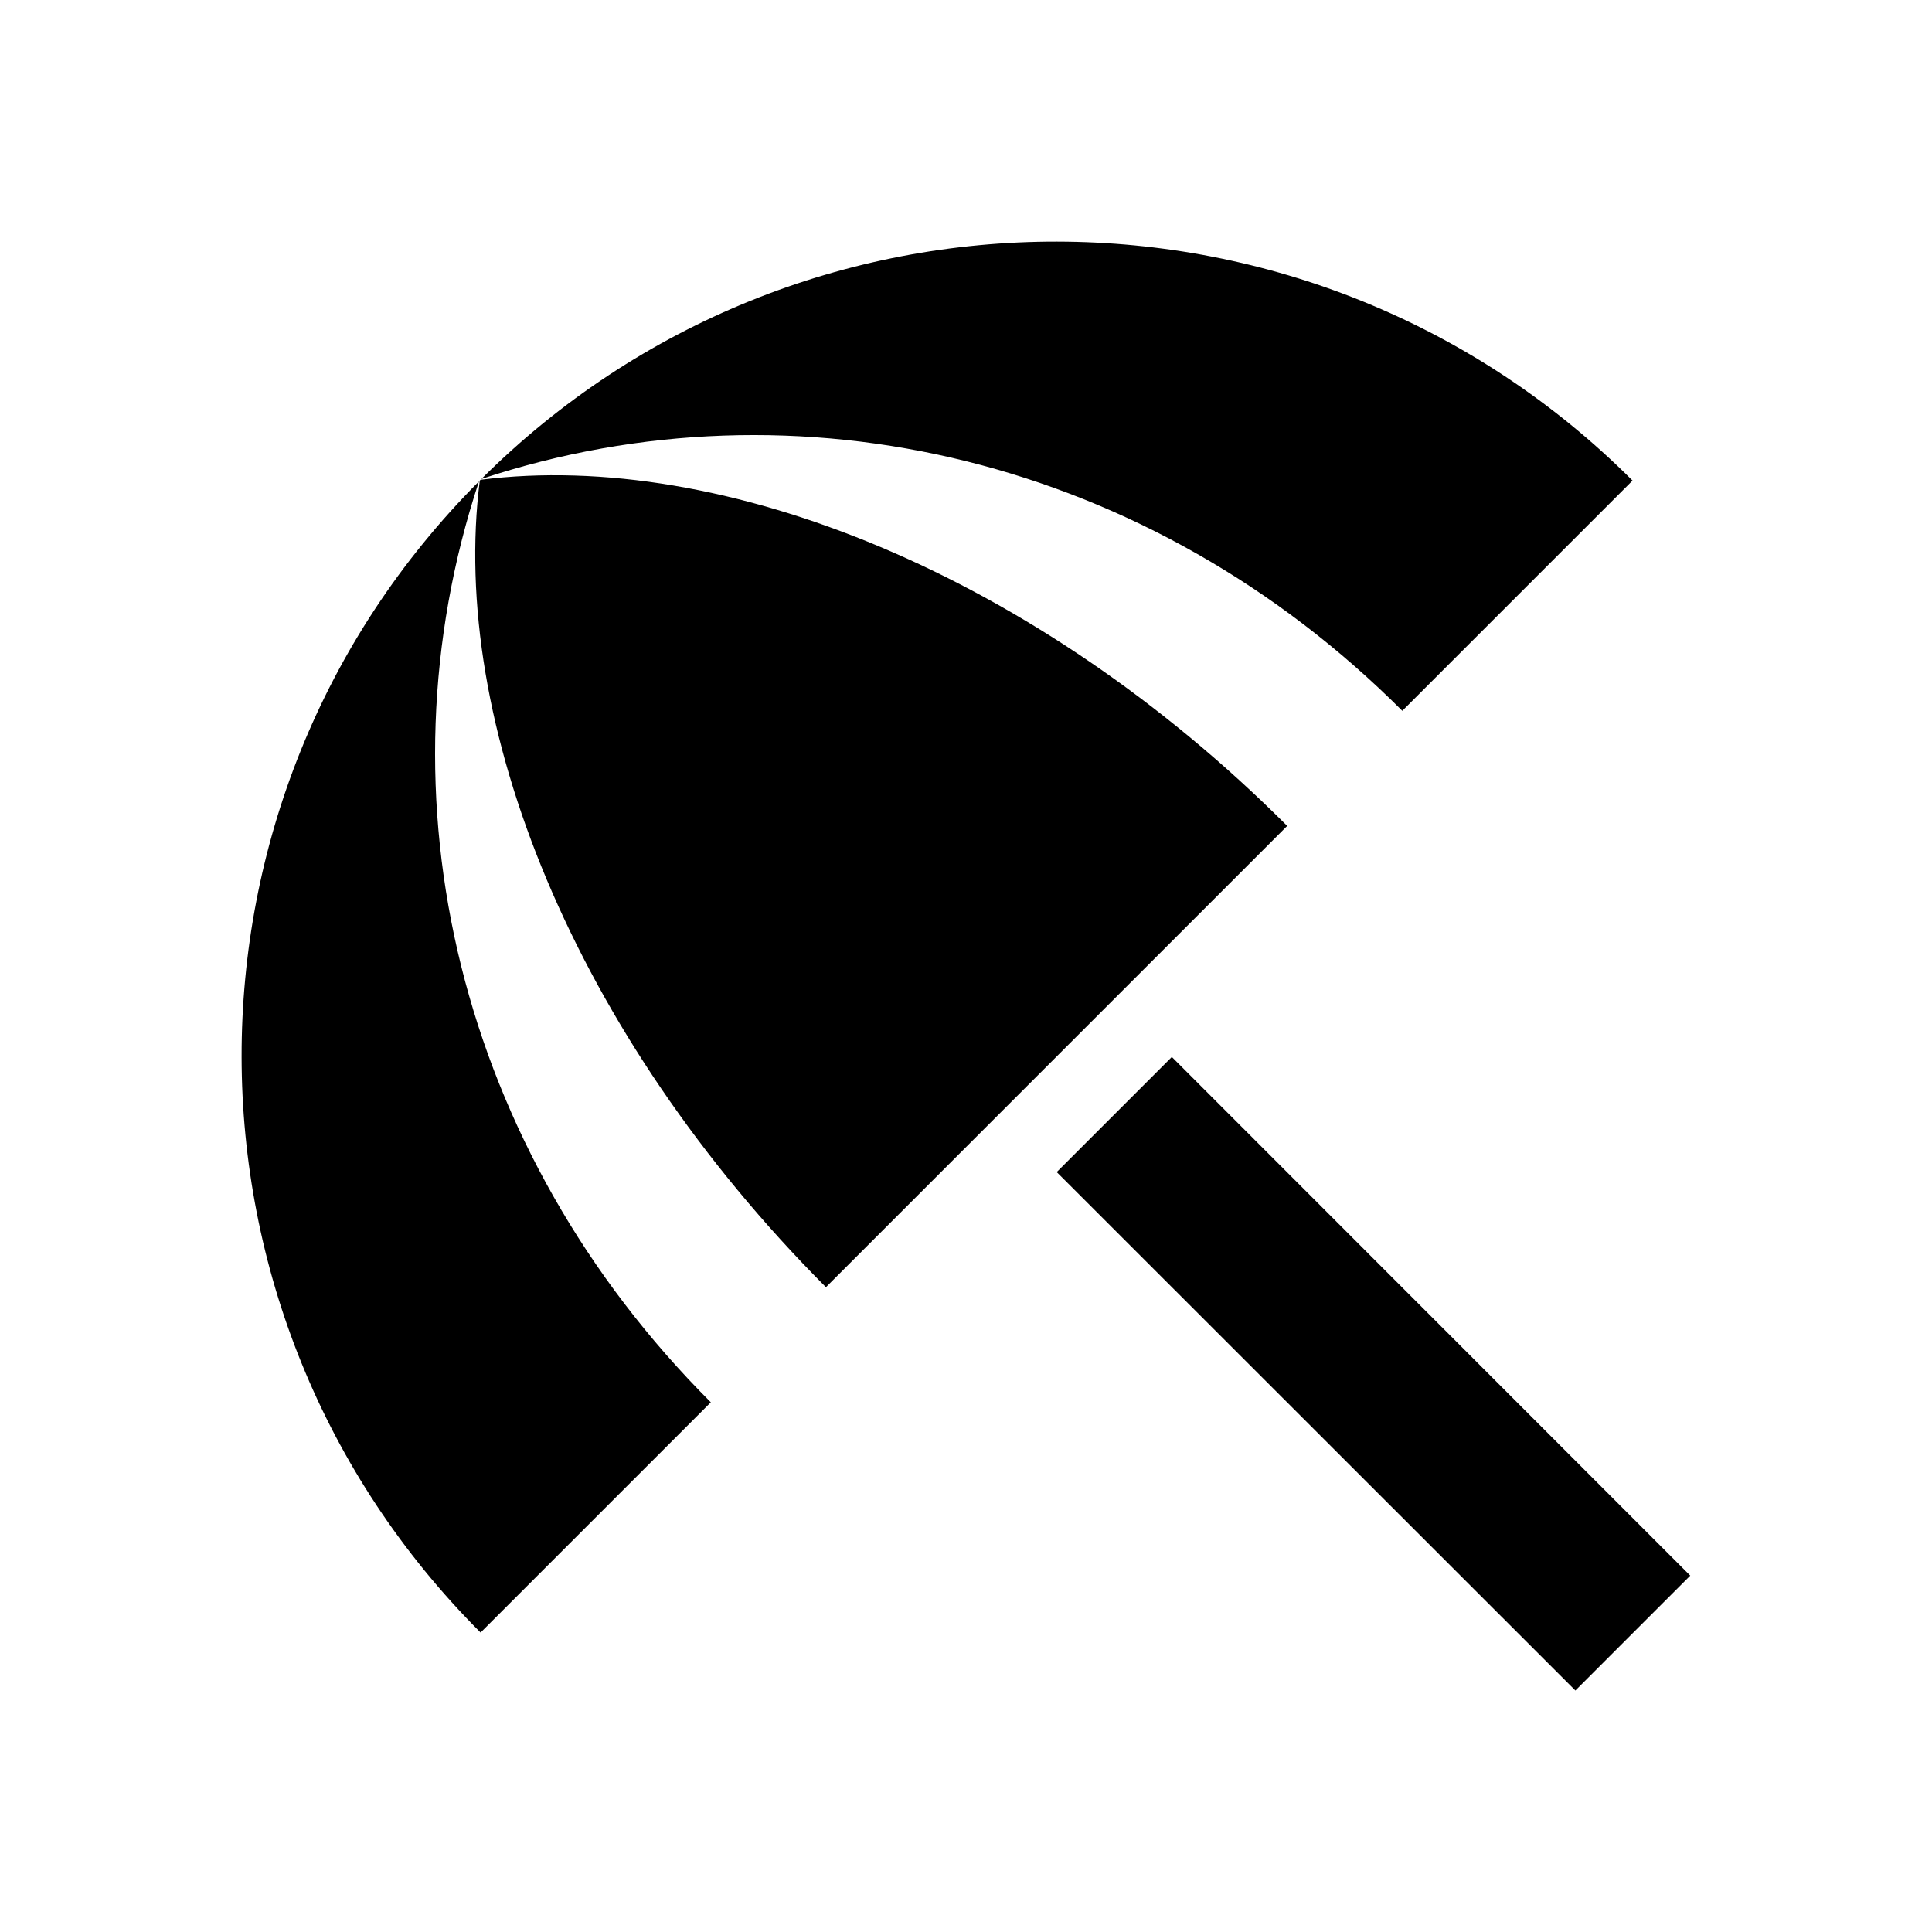
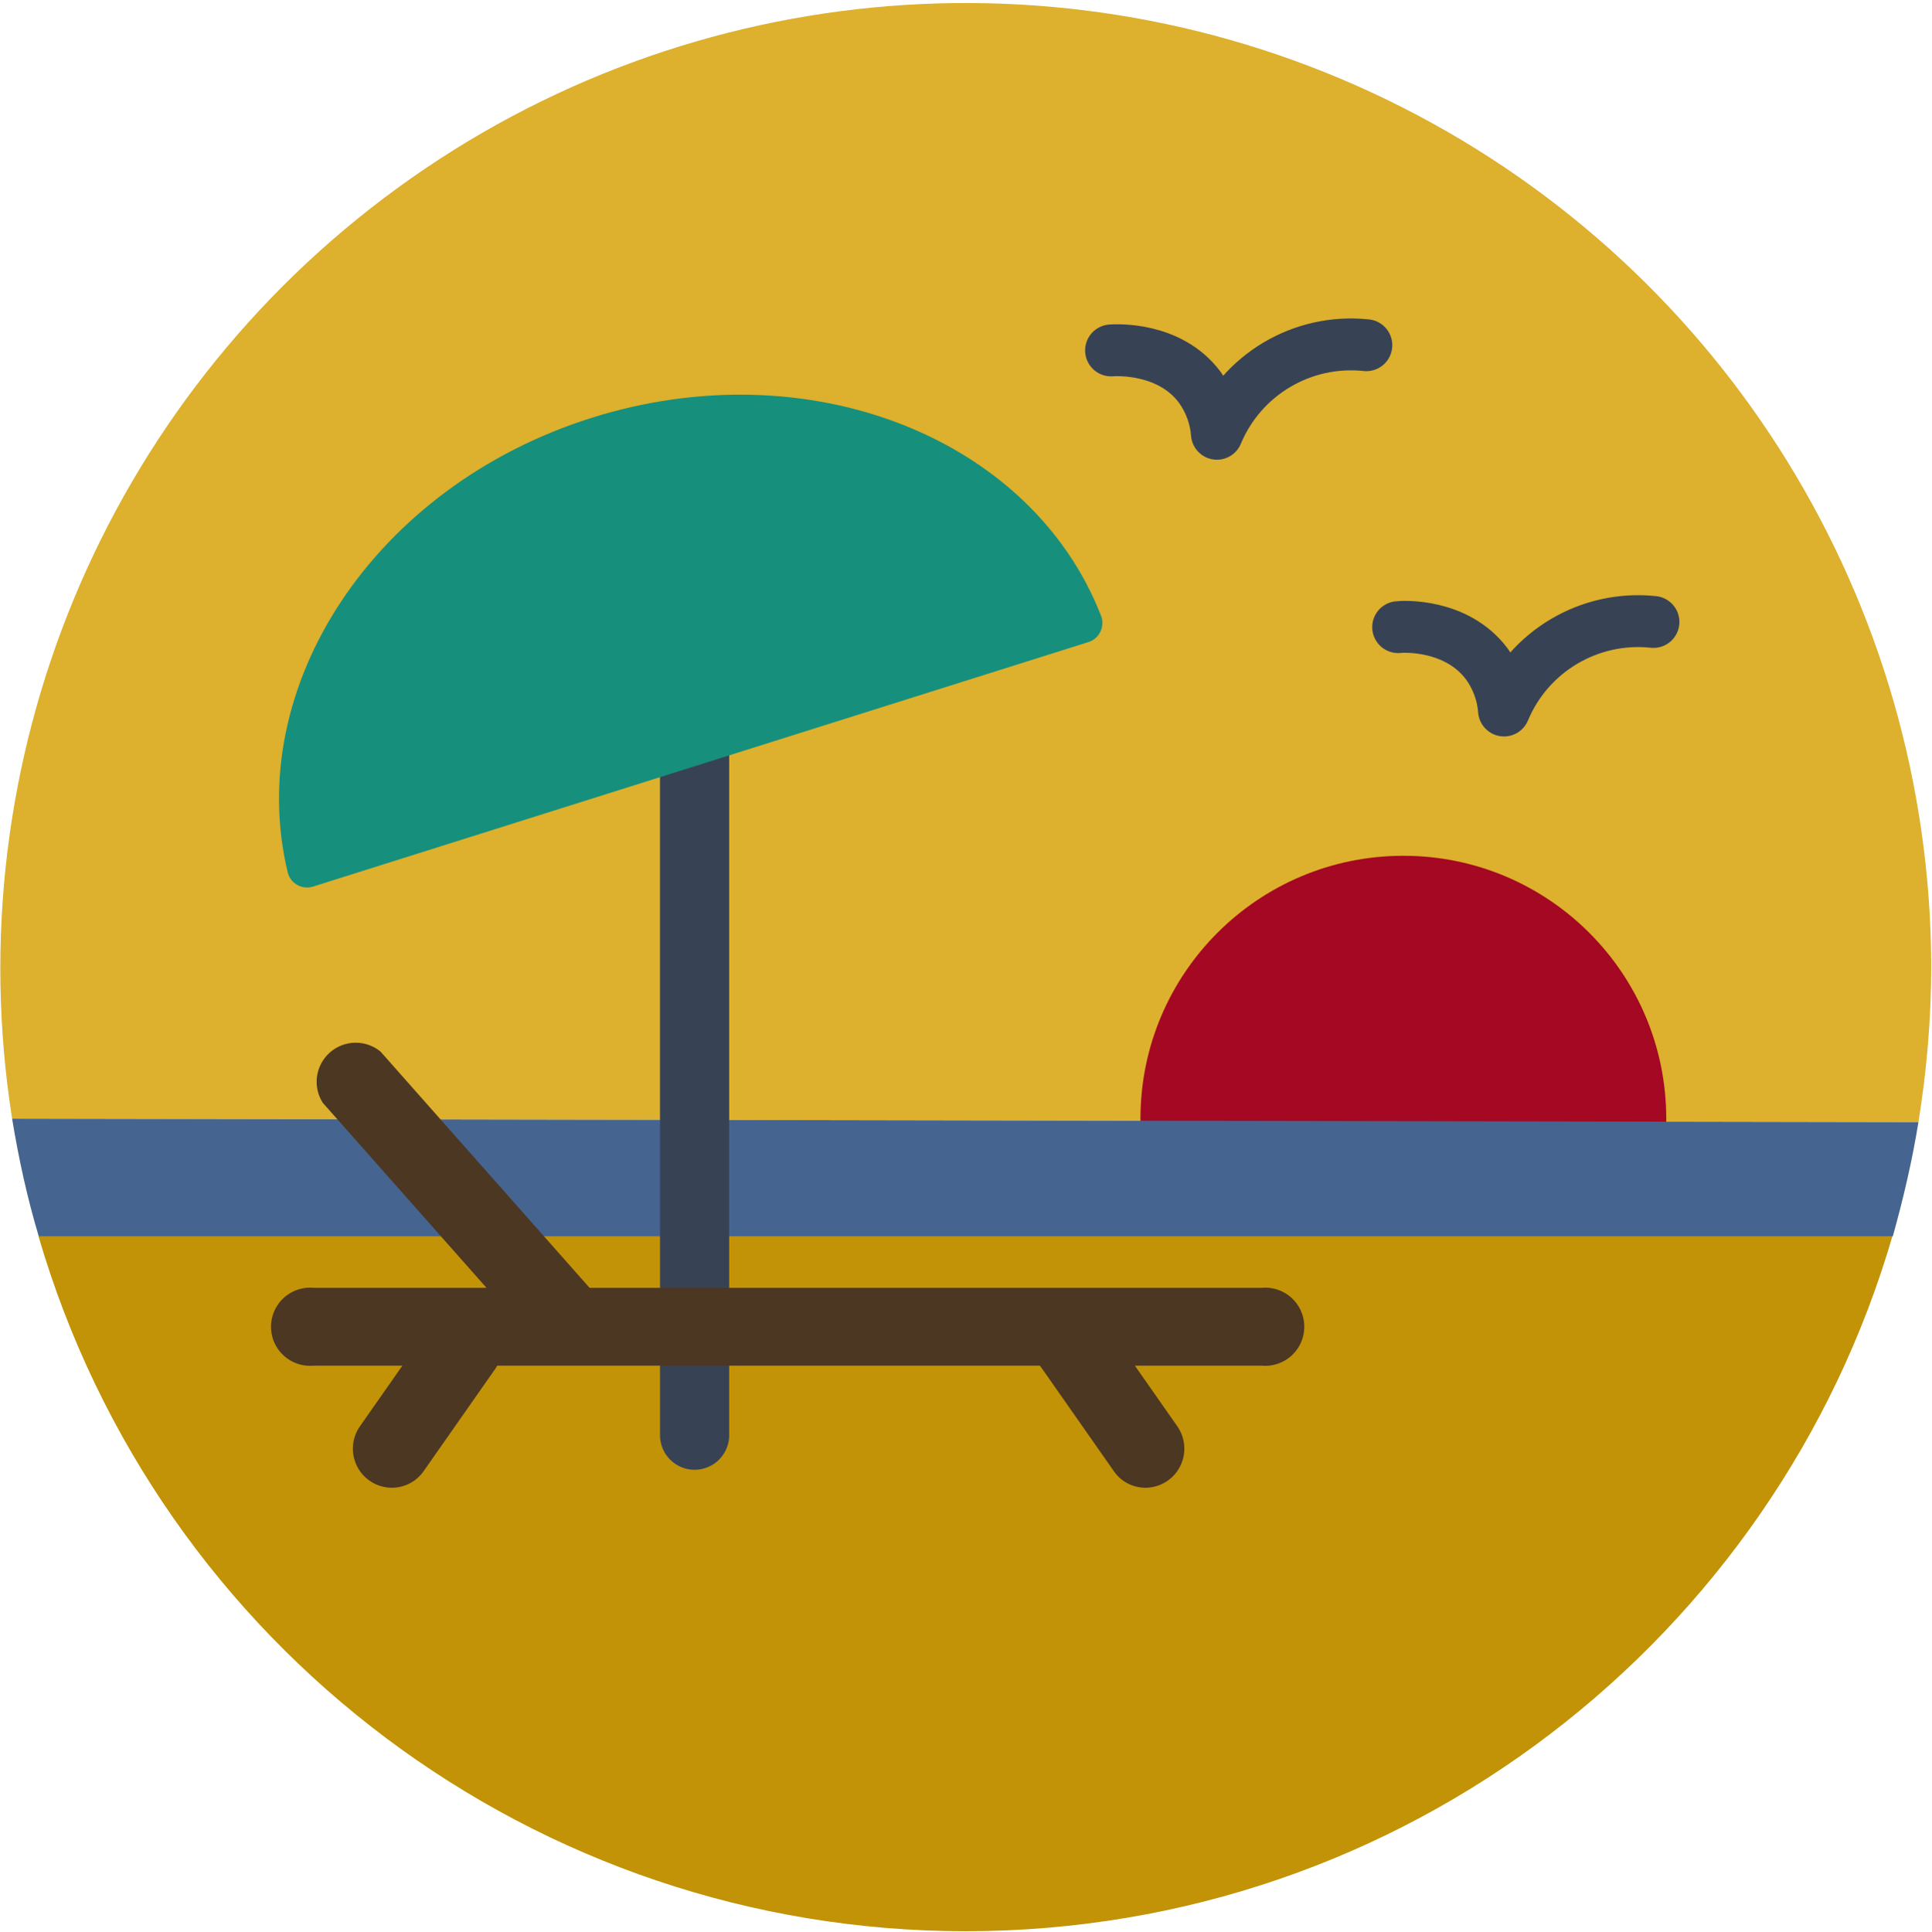
- <svg xmlns="http://www.w3.org/2000/svg" viewBox="0 0 24 24">
-   <path d="M13.127 14.56l1.43-1.43 6.44 6.443L19.57 21zm4.293-5.73l2.86-2.86c-3.95-3.95-10.35-3.96-14.3-.02 3.93-1.3 8.31-.25 11.44 2.88zM5.95 5.98c-3.94 3.95-3.93 10.35.02 14.3l2.86-2.86C5.7 14.29 4.65 9.91 5.95 5.98zm.02-.02l-.01.01c-.38 3.01 1.17 6.88 4.3 10.02l5.73-5.73c-3.13-3.13-7.01-4.68-10.02-4.3z" />
-   <path d="M0 0h24v24H0z" fill="none" />
+ <svg xmlns="http://www.w3.org/2000/svg" viewBox="0 0 558.3 558.3">
+   <style>.st7{fill:none;stroke:#374355;stroke-width:15;stroke-linecap:round;stroke-linejoin:round;stroke-miterlimit:10}</style>
+   <path d="M558.3 279.1A279.1 279.1 0 103.5 323.4l551.1 1c2.4-14.8 3.7-29.9 3.7-45.3z" fill="#ddb02d" />
+   <circle cx="405.7" cy="323.4" r="76" fill="#a40822" />
+   <path d="M279.1 558.3c127 0 234.2-84.8 268-201h-536a279.2 279.2 0 00268 201z" fill="#c39307" />
+   <path d="M3.5 323.4c1.9 11.6 4.4 23 7.7 34h536c3-10.8 5.6-21.8 7.4-33l-551.1-1z" fill="#456590" />
+   <path fill="none" stroke="#374355" stroke-width="20" stroke-linecap="round" stroke-miterlimit="10" d="M200.8 215.4v199.5" />
+   <path d="M90.5 256.3c-3.2 1-6.5-.9-7.3-4-13-53.8 25-111.7 87.8-131.5s127.2 5.7 147.3 57.2c1.2 3-.4 6.6-3.6 7.6L90.5 256.3z" fill="#16907c" />
+   <path fill="#4c3722" d="M113.2 430.1a11.3 11.3 0 01-9.2-17.7l21-30a11.3 11.3 0 0118.4 13l-21 30a11.2 11.2 0 01-9.2 4.7zM331.2 430.1c-3.5 0-7-1.6-9.2-4.8l-21-30a11.3 11.3 0 1118.4-12.9l21 30a11.3 11.3 0 01-9.2 17.7zM163.2 392.1c-3.1 0-6.2-1.2-8.4-3.8l-61.5-69.5A11.3 11.3 0 01110 304l61.5 69.5a11.3 11.3 0 01-8.4 18.7z M364.7 394.8h-274a11.3 11.3 0 110-22.5h274a11.3 11.3 0 110 22.5z" />
+   <path class="st7" d="M404.2 181.3c1.4-.2 16.9-1 25.6 10.6a26.2 26.2 0 015 13.5 42 42 0 0143.2-25.6M321.2 101.3c1.4-.1 16.9-1 25.6 10.6a26.2 26.2 0 015 13.5A42 42 0 01395 99.8" />
</svg>
